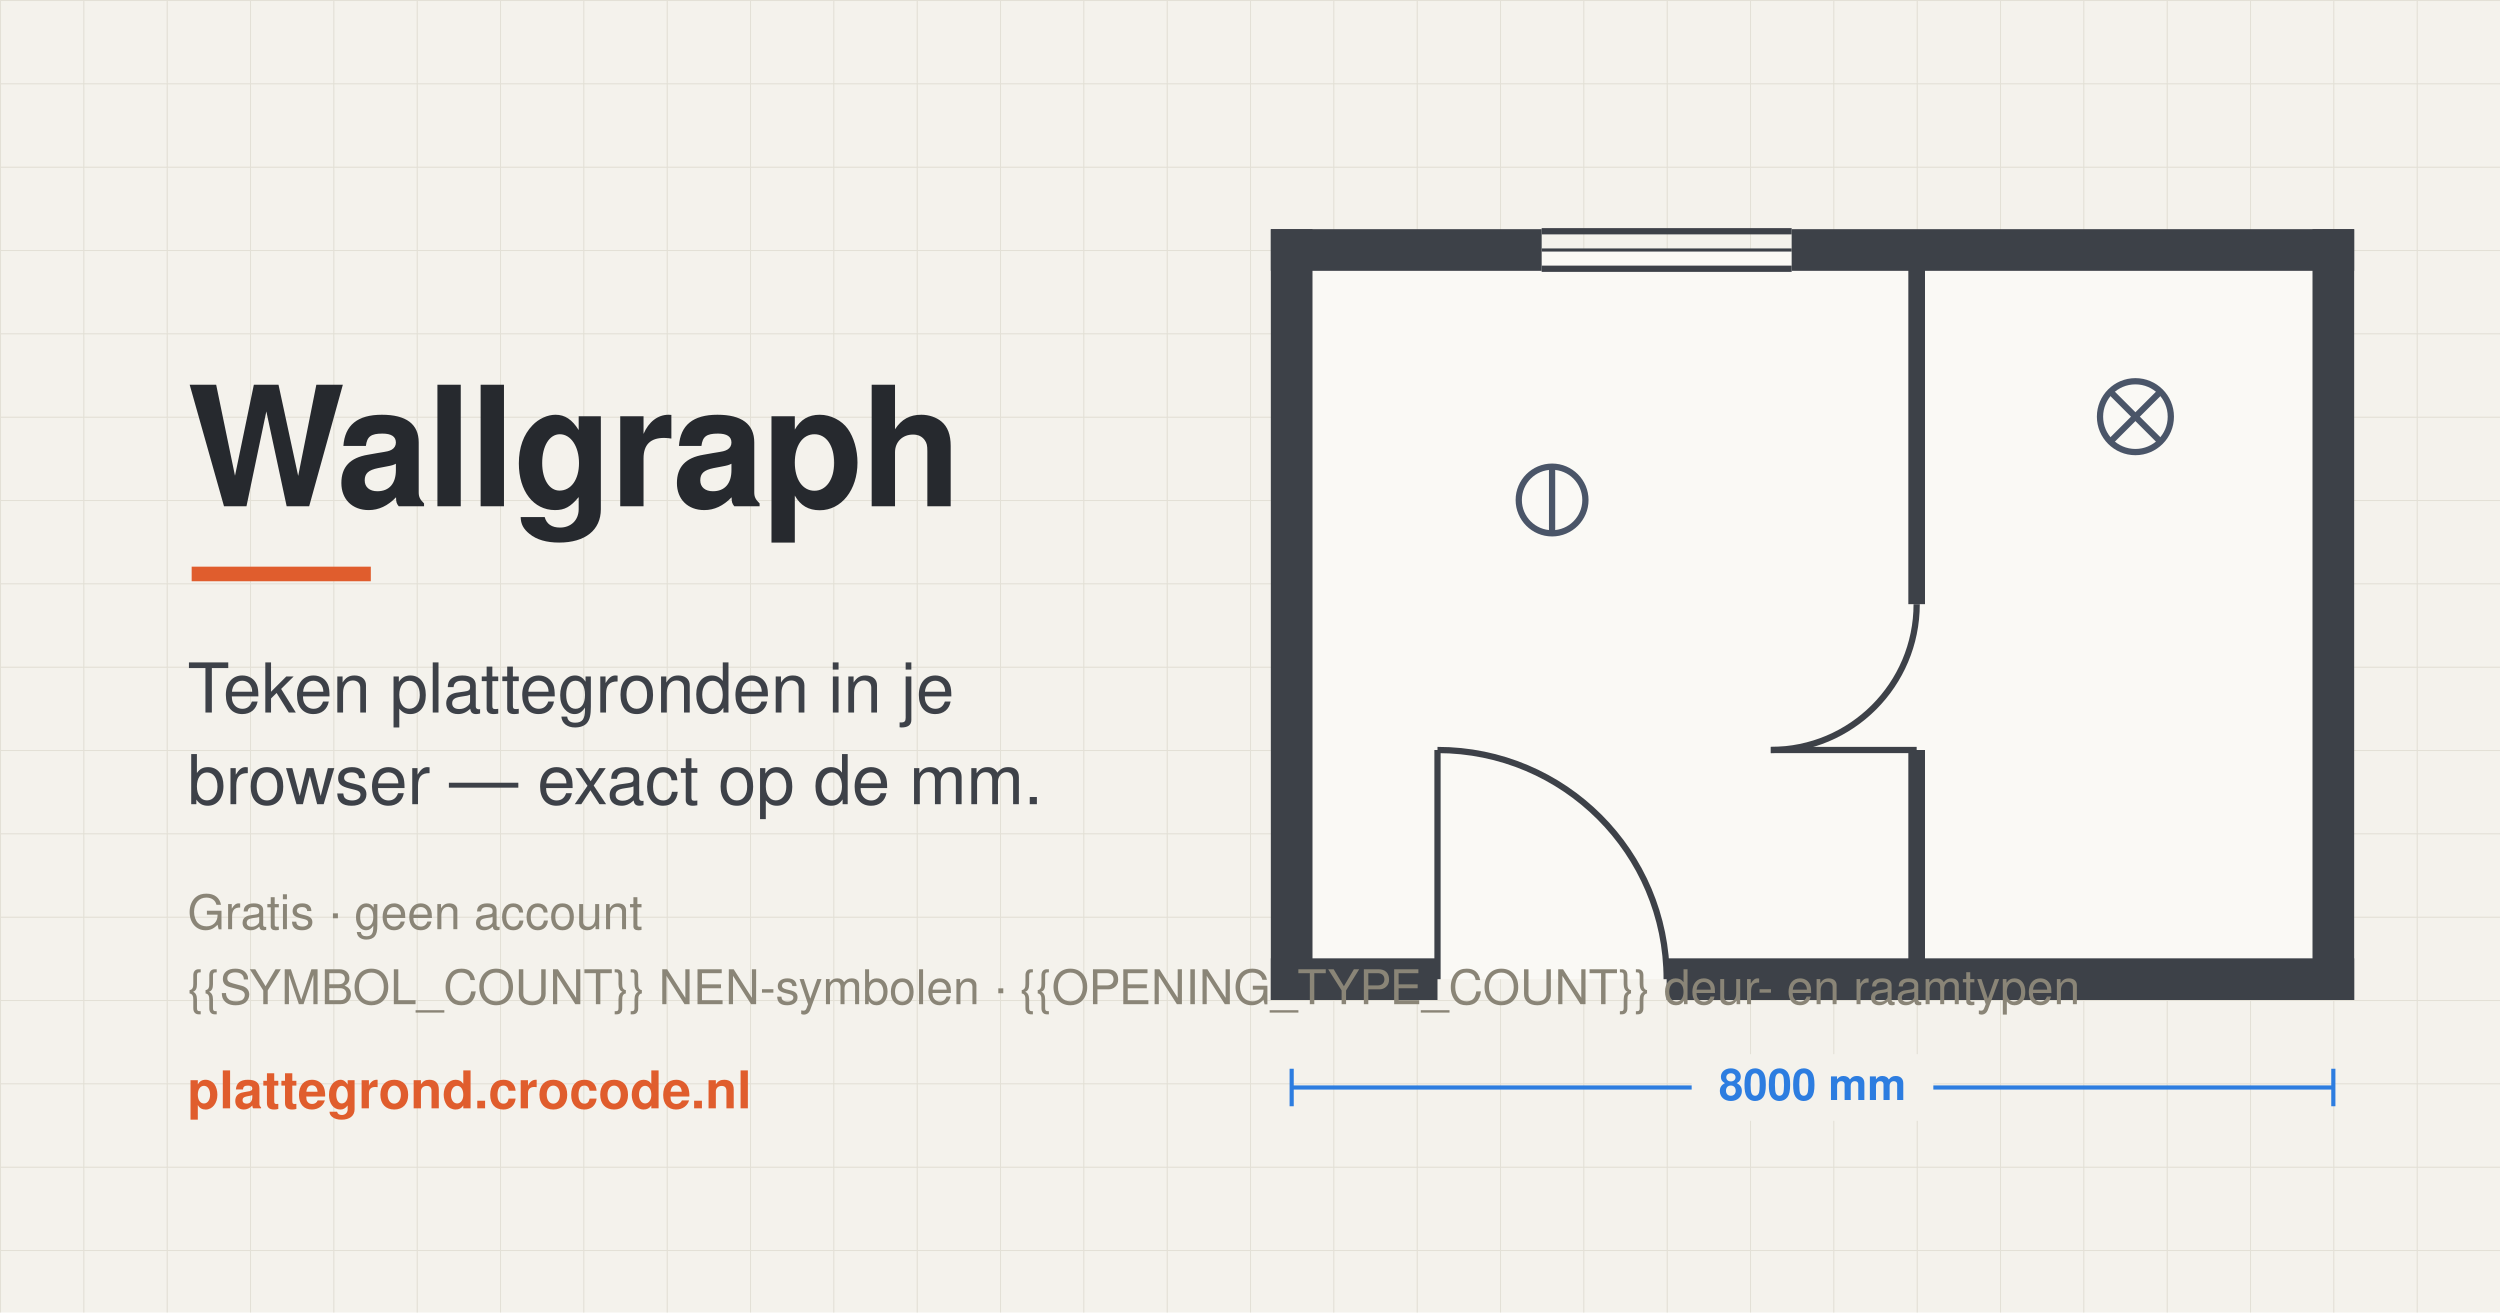
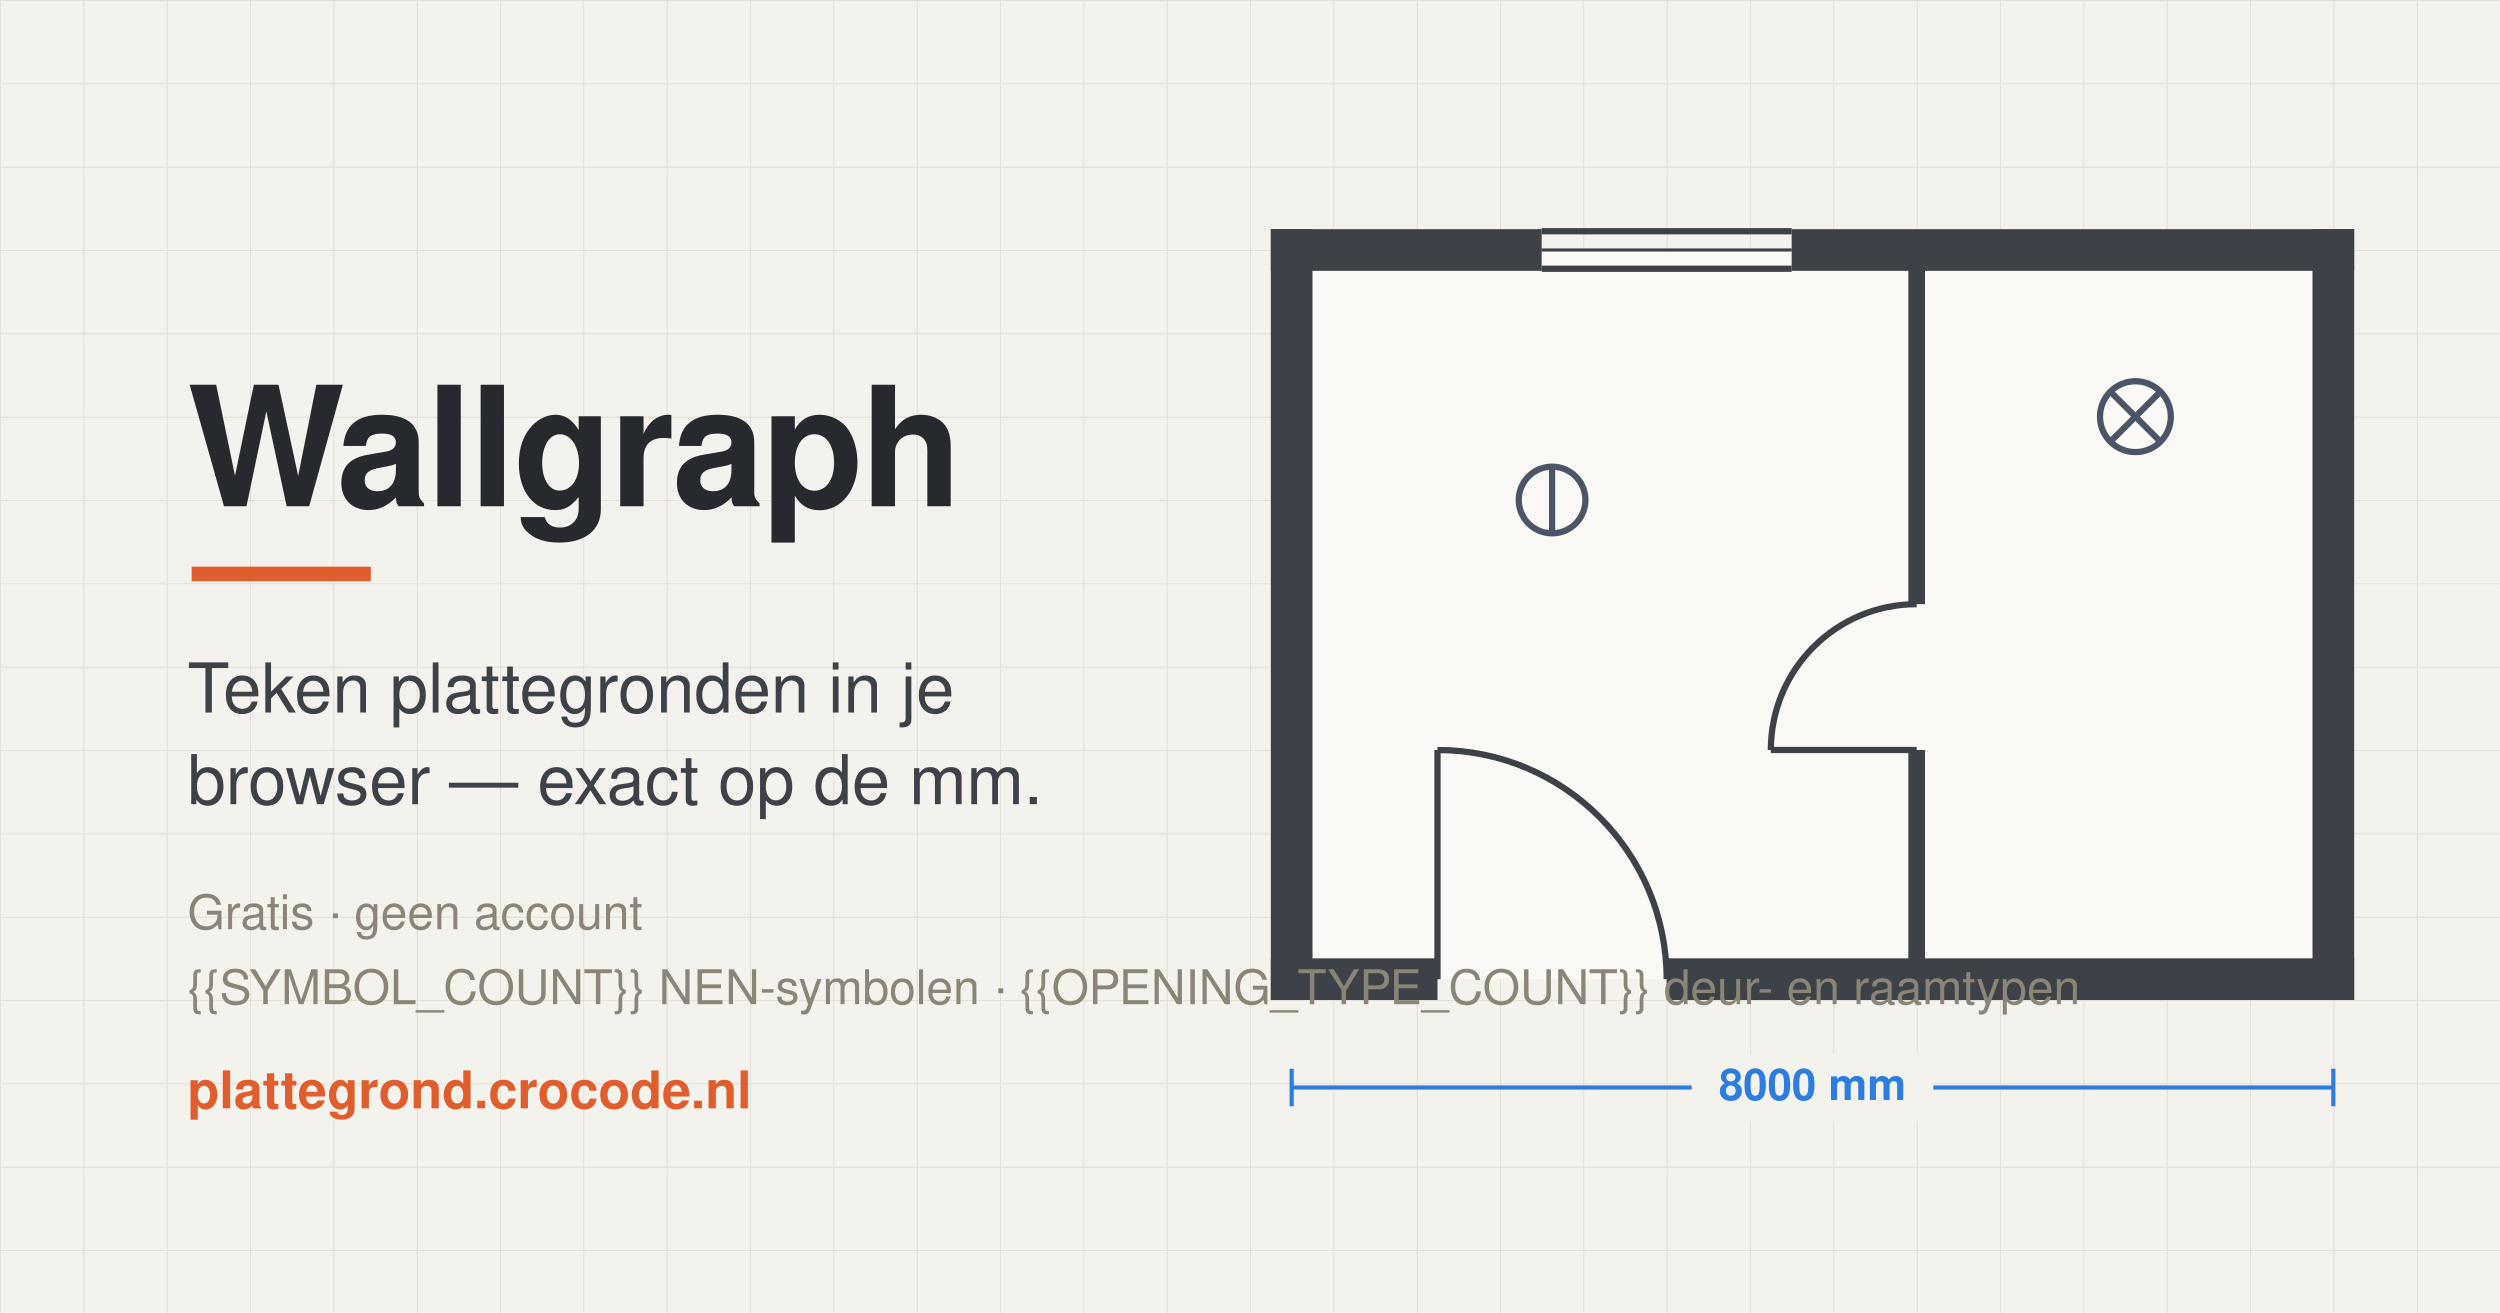
<svg xmlns="http://www.w3.org/2000/svg" width="1200" height="630" viewBox="0 0 1200 630">
  <defs>
    <pattern id="grid" width="40" height="40" patternUnits="userSpaceOnUse">
      <path d="M40 0H0V40" fill="none" stroke="#e3e0d6" stroke-width="1" />
    </pattern>
    <clipPath id="shell">
      <rect x="620" y="120" width="500" height="350" />
    </clipPath>
  </defs>
  <rect width="1200" height="630" fill="#f4f2ec" />
  <rect width="1200" height="630" fill="url(#grid)" />
  <rect x="620" y="120" width="500" height="350" fill="#faf9f5" />
  <g fill="none" stroke="#3d4148" stroke-width="20" stroke-linecap="butt">
    <path d="M610 120H740" />
    <path d="M860 120H1130" />
    <path d="M1120 110V480" />
    <path d="M1130 470H800" />
    <path d="M690 470H610" />
    <path d="M620 480V110" />
  </g>
  <g fill="none" stroke="#3d4148" stroke-width="8" stroke-linecap="butt">
    <path d="M920 120V290" />
    <path d="M920 360V470" />
  </g>
  <g fill="none" stroke="#3d4148" stroke-width="3" clip-path="url(#shell)">
    <path d="M920 360H850" />
-     <path d="M850 360a70 70 0 0 0 70-70" />
+     <path d="M850 360a70 70 0 0 1 70-70" />
  </g>
  <g fill="none" stroke="#3d4148" stroke-width="3" clip-path="url(#shell)">
    <path d="M690 470V360" />
    <path d="M690 360a110 110 0 0 1 110 110" />
  </g>
  <g stroke="#3d4148" fill="none">
    <path d="M740 111h120M740 129h120" stroke-width="3" />
    <path d="M740 120h120" stroke-width="1.5" />
  </g>
  <g stroke="#4a5568" stroke-width="3" fill="none">
    <circle cx="745" cy="240" r="16" />
    <path d="M745 224v32" />
    <circle cx="1025" cy="200" r="17" />
    <path d="M1013 188l24 24M1037 188l-24 24" />
  </g>
  <g stroke="#2d7de0" stroke-width="2" fill="none">
    <path d="M620 522h500" />
    <path d="M620 513v18M1120 513v18" />
  </g>
  <rect x="812" y="506" width="116" height="32" rx="4" fill="#f4f2ec" />
  <text x="870" y="528" font-family="Helvetica,Arial,sans-serif" font-size="21" font-weight="600" fill="#2d7de0" text-anchor="middle">8000 mm</text>
  <text x="90" y="243" font-family="Helvetica,Arial,sans-serif" font-size="80" font-weight="700" fill="#26292e" letter-spacing="-1.5">Wallgraph</text>
  <rect x="92" y="272" width="86" height="7" fill="#e05d2d" />
  <text x="90" y="342" font-family="Helvetica,Arial,sans-serif" font-size="33" fill="#3d4148">Teken plattegronden in je</text>
  <text x="90" y="386" font-family="Helvetica,Arial,sans-serif" font-size="33" fill="#3d4148">browser — exact op de mm.</text>
  <text x="90" y="446" font-family="Helvetica,Arial,sans-serif" font-size="23" fill="#8a8577">Gratis · geen account</text>
  <text x="90" y="482" font-family="Helvetica,Arial,sans-serif" font-size="23" fill="#8a8577">{{SYMBOL_COUNT}} NEN-symbolen · {{OPENING_TYPE_COUNT}} deur- en raamtypen</text>
  <text x="90" y="532" font-family="Helvetica,Arial,sans-serif" font-size="25" font-weight="600" fill="#e05d2d">plattegrond.crocode.nl</text>
</svg>
